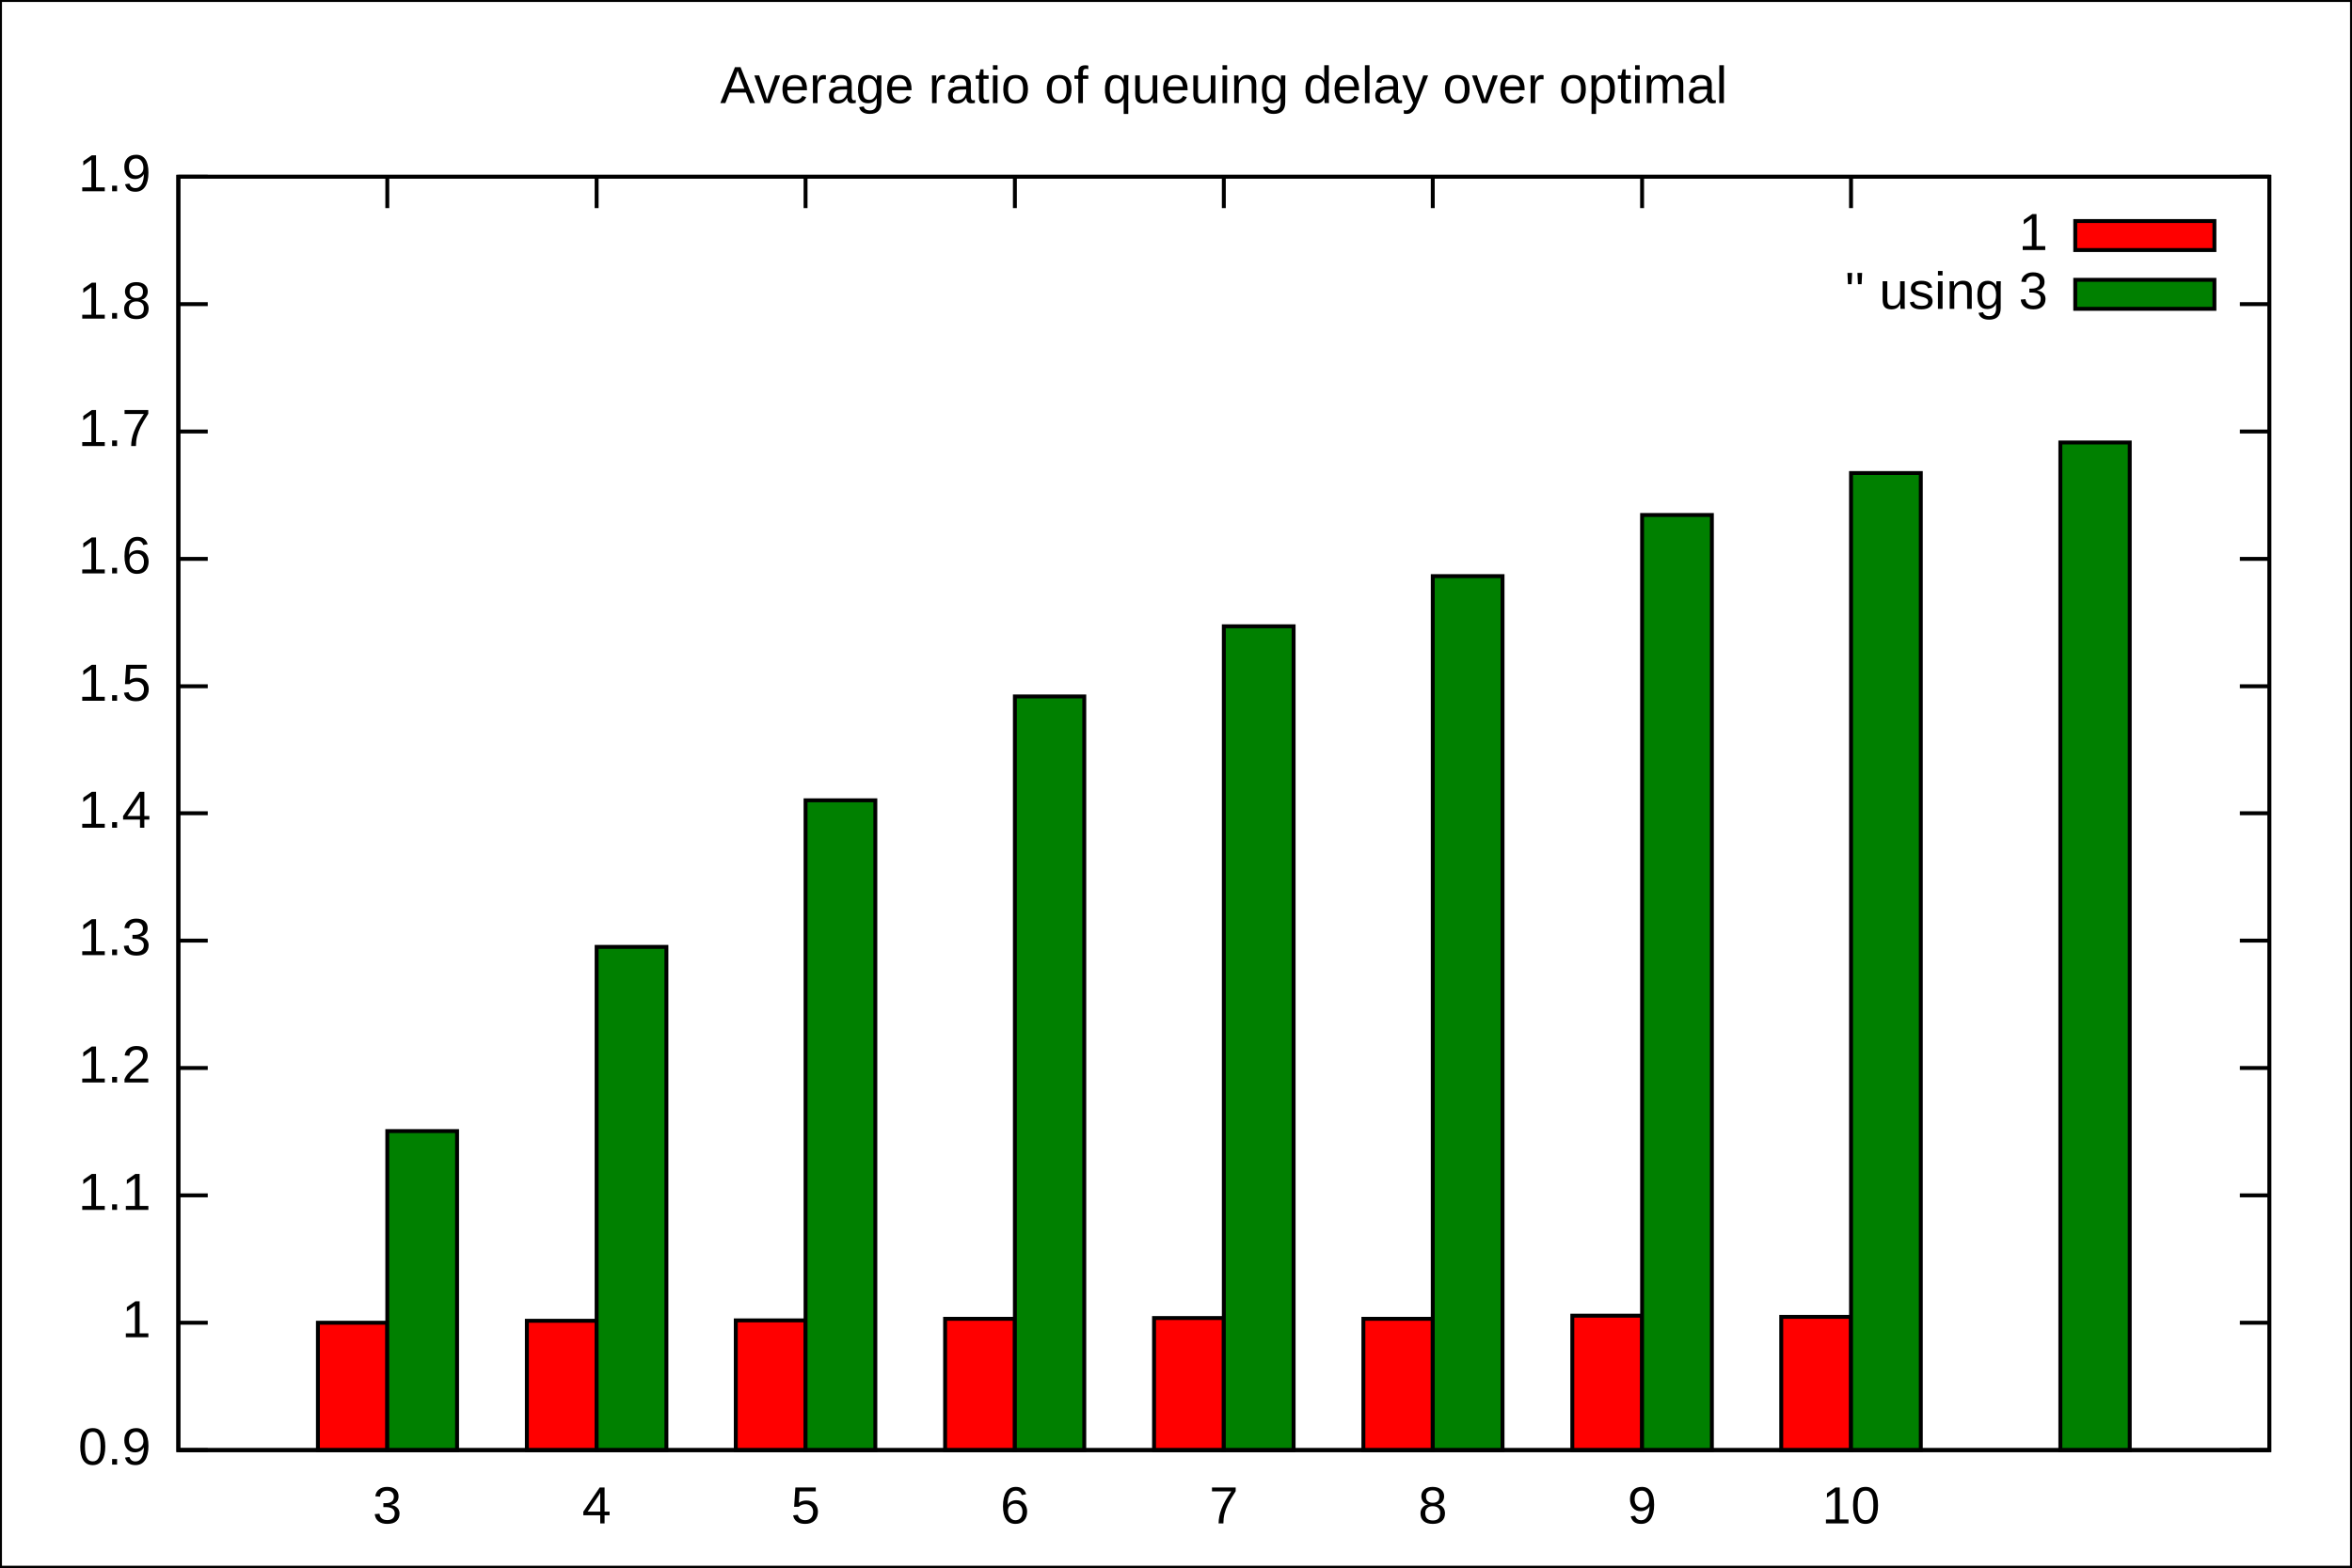
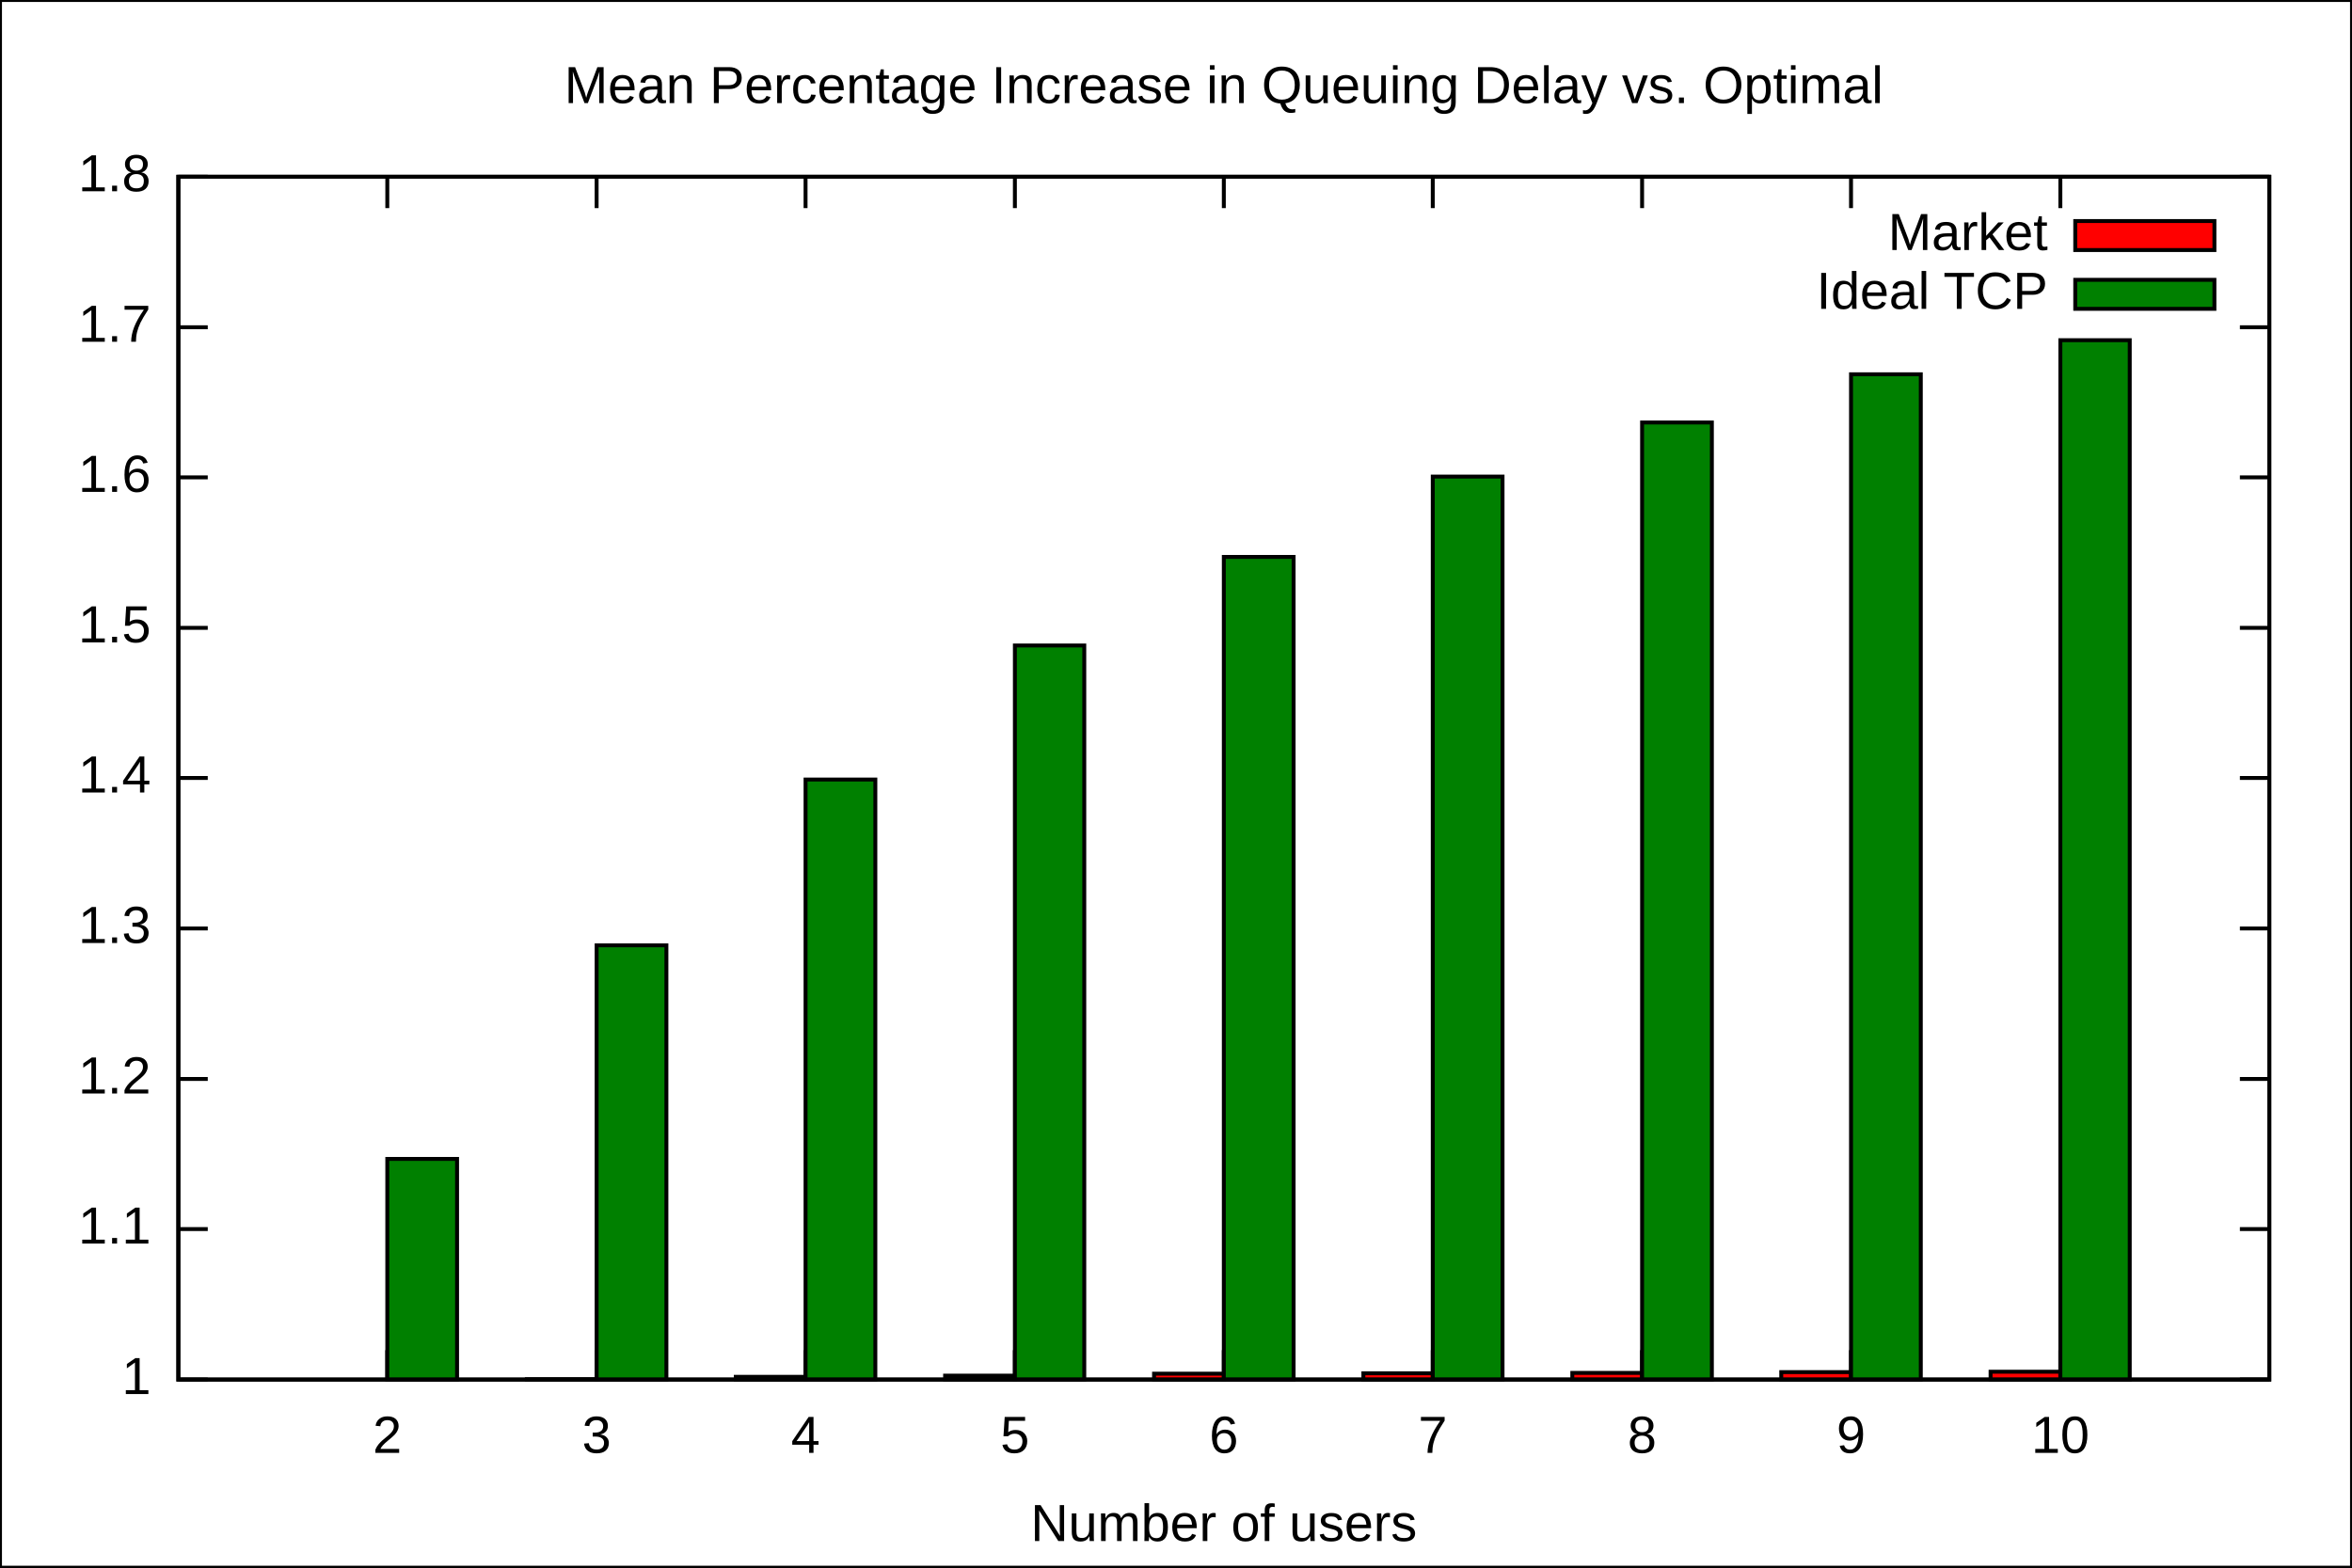
<svg xmlns="http://www.w3.org/2000/svg" xmlns:xlink="http://www.w3.org/1999/xlink" viewBox="0 0 600 400">
  <rect x="0" y="0" width="600" height="400" fill="#ffffff" stroke="black" stroke-width="1" />
  <g id="gnuplot_canvas">
    <defs>
      <circle id="gpDot" r="0.5" stroke-width="0.5" />
      <path id="gpPt0" stroke-width="0.267" stroke="currentColor" d="M-1,0 h2 M0,-1 v2" />
      <path id="gpPt1" stroke-width="0.267" stroke="currentColor" d="M-1,-1 L1,1 M1,-1 L-1,1" />
      <path id="gpPt2" stroke-width="0.267" stroke="currentColor" d="M-1,0 L1,0 M0,-1 L0,1 M-1,-1 L1,1 M-1,1 L1,-1" />
      <rect id="gpPt3" stroke-width="0.267" stroke="currentColor" x="-1" y="-1" width="2" height="2" />
      <rect id="gpPt4" stroke-width="0.267" stroke="currentColor" fill="currentColor" x="-1" y="-1" width="2" height="2" />
      <circle id="gpPt5" stroke-width="0.267" stroke="currentColor" cx="0" cy="0" r="1" />
      <use xlink:href="#gpPt5" id="gpPt6" fill="currentColor" stroke="none" />
      <path id="gpPt7" stroke-width="0.267" stroke="currentColor" d="M0,-1.33 L-1.33,0.67 L1.33,0.67 z" />
      <use xlink:href="#gpPt7" id="gpPt8" fill="currentColor" stroke="none" />
      <use xlink:href="#gpPt7" id="gpPt9" stroke="currentColor" transform="rotate(180)" />
      <use xlink:href="#gpPt9" id="gpPt10" fill="currentColor" stroke="none" />
      <use xlink:href="#gpPt3" id="gpPt11" stroke="currentColor" transform="rotate(45)" />
      <use xlink:href="#gpPt11" id="gpPt12" fill="currentColor" stroke="none" />
    </defs>
    <g style="fill:none; color:white; stroke:currentColor; stroke-width:1.00; stroke-linecap:butt; stroke-linejoin:miter">
</g>
    <g style="fill:none; color:black; stroke:currentColor; stroke-width:1.00; stroke-linecap:butt; stroke-linejoin:miter">
-       <path stroke="black" d="M45.5,370.0 L53.0,370.0 M578.9,370.0 L571.4,370.0  h0.01" />
-       <g transform="translate(38.5,373.7)" style="stroke:none; fill:black; font-family:arial; font-size:10.00pt; text-anchor:end">
-         <text>
-           <tspan> 0.9</tspan>
-         </text>
-       </g>
-       <path stroke="black" d="M45.5,337.5 L53.0,337.5 M578.9,337.5 L571.4,337.5  h0.01" />
-       <g transform="translate(38.5,341.2)" style="stroke:none; fill:black; font-family:arial; font-size:10.00pt; text-anchor:end">
+       <path stroke="black" d="M45.5,352.0 L53.0,352.0 M578.9,352.0 L571.4,352.0  h0.01" />
+       <g transform="translate(38.5,355.7)" style="stroke:none; fill:black; font-family:arial; font-size:10.00pt; text-anchor:end">
        <text>
          <tspan> 1</tspan>
        </text>
      </g>
-       <path stroke="black" d="M45.5,305.0 L53.0,305.0 M578.9,305.0 L571.4,305.0  h0.01" />
-       <g transform="translate(38.5,308.7)" style="stroke:none; fill:black; font-family:arial; font-size:10.00pt; text-anchor:end">
+       <path stroke="black" d="M45.5,313.6 L53.0,313.6 M578.9,313.6 L571.4,313.6  h0.01" />
+       <g transform="translate(38.5,317.3)" style="stroke:none; fill:black; font-family:arial; font-size:10.00pt; text-anchor:end">
        <text>
          <tspan> 1.1</tspan>
        </text>
      </g>
-       <path stroke="black" d="M45.5,272.5 L53.0,272.5 M578.9,272.5 L571.4,272.5  h0.01" />
-       <g transform="translate(38.5,276.2)" style="stroke:none; fill:black; font-family:arial; font-size:10.00pt; text-anchor:end">
+       <path stroke="black" d="M45.5,275.3 L53.0,275.3 M578.9,275.3 L571.4,275.3  h0.01" />
+       <g transform="translate(38.5,279.0)" style="stroke:none; fill:black; font-family:arial; font-size:10.00pt; text-anchor:end">
        <text>
          <tspan> 1.2</tspan>
        </text>
      </g>
-       <path stroke="black" d="M45.5,240.0 L53.0,240.0 M578.9,240.0 L571.4,240.0  h0.01" />
-       <g transform="translate(38.5,243.7)" style="stroke:none; fill:black; font-family:arial; font-size:10.00pt; text-anchor:end">
+       <path stroke="black" d="M45.5,236.9 L53.0,236.9 M578.9,236.9 L571.4,236.9  h0.01" />
+       <g transform="translate(38.5,240.6)" style="stroke:none; fill:black; font-family:arial; font-size:10.00pt; text-anchor:end">
        <text>
          <tspan> 1.3</tspan>
        </text>
      </g>
-       <path stroke="black" d="M45.5,207.5 L53.0,207.5 M578.9,207.5 L571.4,207.5  h0.01" />
-       <g transform="translate(38.5,211.2)" style="stroke:none; fill:black; font-family:arial; font-size:10.00pt; text-anchor:end">
+       <path stroke="black" d="M45.5,198.5 L53.0,198.5 M578.9,198.5 L571.4,198.5  h0.01" />
+       <g transform="translate(38.5,202.2)" style="stroke:none; fill:black; font-family:arial; font-size:10.00pt; text-anchor:end">
        <text>
          <tspan> 1.4</tspan>
        </text>
      </g>
-       <path stroke="black" d="M45.5,175.1 L53.0,175.1 M578.9,175.1 L571.4,175.1  h0.01" />
-       <g transform="translate(38.5,178.8)" style="stroke:none; fill:black; font-family:arial; font-size:10.00pt; text-anchor:end">
+       <path stroke="black" d="M45.5,160.2 L53.0,160.2 M578.9,160.2 L571.4,160.2  h0.01" />
+       <g transform="translate(38.5,163.9)" style="stroke:none; fill:black; font-family:arial; font-size:10.00pt; text-anchor:end">
        <text>
          <tspan> 1.5</tspan>
        </text>
      </g>
-       <path stroke="black" d="M45.5,142.6 L53.0,142.6 M578.9,142.6 L571.4,142.6  h0.01" />
-       <g transform="translate(38.5,146.3)" style="stroke:none; fill:black; font-family:arial; font-size:10.00pt; text-anchor:end">
+       <path stroke="black" d="M45.5,121.8 L53.0,121.8 M578.9,121.8 L571.4,121.8  h0.01" />
+       <g transform="translate(38.5,125.5)" style="stroke:none; fill:black; font-family:arial; font-size:10.00pt; text-anchor:end">
        <text>
          <tspan> 1.6</tspan>
        </text>
      </g>
-       <path stroke="black" d="M45.5,110.1 L53.0,110.1 M578.9,110.1 L571.4,110.1  h0.01" />
-       <g transform="translate(38.5,113.8)" style="stroke:none; fill:black; font-family:arial; font-size:10.00pt; text-anchor:end">
+       <path stroke="black" d="M45.5,83.5 L53.0,83.5 M578.9,83.5 L571.4,83.5  h0.01" />
+       <g transform="translate(38.5,87.2)" style="stroke:none; fill:black; font-family:arial; font-size:10.00pt; text-anchor:end">
        <text>
          <tspan> 1.7</tspan>
-         </text>
-       </g>
-       <path stroke="black" d="M45.5,77.6 L53.0,77.6 M578.9,77.6 L571.4,77.6  h0.01" />
-       <g transform="translate(38.5,81.3)" style="stroke:none; fill:black; font-family:arial; font-size:10.00pt; text-anchor:end">
-         <text>
-           <tspan> 1.8</tspan>
        </text>
      </g>
      <path stroke="black" d="M45.5,45.1 L53.0,45.1 M578.9,45.1 L571.4,45.1  h0.01" />
      <g transform="translate(38.5,48.8)" style="stroke:none; fill:black; font-family:arial; font-size:10.00pt; text-anchor:end">
        <text>
-           <tspan> 1.9</tspan>
-         </text>
-       </g>
-       <path stroke="black" d="M98.8,370.0 L98.8,362.5 M98.8,45.1 L98.8,52.6  h0.01" />
-       <g transform="translate(98.8,388.7)" style="stroke:none; fill:black; font-family:arial; font-size:10.00pt; text-anchor:middle">
+           <tspan> 1.8</tspan>
+         </text>
+       </g>
+       <path stroke="black" d="M98.8,352.0 L98.8,344.5 M98.8,45.1 L98.8,52.6  h0.01" />
+       <g transform="translate(98.8,370.7)" style="stroke:none; fill:black; font-family:arial; font-size:10.00pt; text-anchor:middle">
+         <text>
+           <tspan>2</tspan>
+         </text>
+       </g>
+       <path stroke="black" d="M152.2,352.0 L152.2,344.5 M152.2,45.1 L152.2,52.6  h0.01" />
+       <g transform="translate(152.2,370.7)" style="stroke:none; fill:black; font-family:arial; font-size:10.00pt; text-anchor:middle">
        <text>
          <tspan>3</tspan>
        </text>
      </g>
-       <path stroke="black" d="M152.2,370.0 L152.2,362.5 M152.2,45.1 L152.2,52.6  h0.01" />
-       <g transform="translate(152.2,388.7)" style="stroke:none; fill:black; font-family:arial; font-size:10.00pt; text-anchor:middle">
+       <path stroke="black" d="M205.5,352.0 L205.5,344.5 M205.5,45.1 L205.5,52.6  h0.01" />
+       <g transform="translate(205.5,370.7)" style="stroke:none; fill:black; font-family:arial; font-size:10.00pt; text-anchor:middle">
        <text>
          <tspan>4</tspan>
        </text>
      </g>
-       <path stroke="black" d="M205.5,370.0 L205.5,362.5 M205.5,45.1 L205.5,52.6  h0.01" />
-       <g transform="translate(205.5,388.7)" style="stroke:none; fill:black; font-family:arial; font-size:10.00pt; text-anchor:middle">
+       <path stroke="black" d="M258.9,352.0 L258.9,344.5 M258.9,45.1 L258.9,52.6  h0.01" />
+       <g transform="translate(258.9,370.7)" style="stroke:none; fill:black; font-family:arial; font-size:10.00pt; text-anchor:middle">
        <text>
          <tspan>5</tspan>
        </text>
      </g>
-       <path stroke="black" d="M258.9,370.0 L258.9,362.5 M258.9,45.1 L258.9,52.6  h0.01" />
-       <g transform="translate(258.9,388.7)" style="stroke:none; fill:black; font-family:arial; font-size:10.00pt; text-anchor:middle">
+       <path stroke="black" d="M312.2,352.0 L312.2,344.5 M312.2,45.1 L312.2,52.6  h0.01" />
+       <g transform="translate(312.2,370.7)" style="stroke:none; fill:black; font-family:arial; font-size:10.00pt; text-anchor:middle">
        <text>
          <tspan>6</tspan>
        </text>
      </g>
-       <path stroke="black" d="M312.2,370.0 L312.2,362.5 M312.2,45.1 L312.2,52.6  h0.01" />
-       <g transform="translate(312.2,388.7)" style="stroke:none; fill:black; font-family:arial; font-size:10.00pt; text-anchor:middle">
+       <path stroke="black" d="M365.5,352.0 L365.5,344.5 M365.5,45.1 L365.5,52.6  h0.01" />
+       <g transform="translate(365.5,370.7)" style="stroke:none; fill:black; font-family:arial; font-size:10.00pt; text-anchor:middle">
        <text>
          <tspan>7</tspan>
        </text>
      </g>
-       <path stroke="black" d="M365.5,370.0 L365.5,362.5 M365.5,45.1 L365.5,52.6  h0.01" />
-       <g transform="translate(365.5,388.7)" style="stroke:none; fill:black; font-family:arial; font-size:10.00pt; text-anchor:middle">
+       <path stroke="black" d="M418.9,352.0 L418.9,344.5 M418.9,45.1 L418.9,52.6  h0.01" />
+       <g transform="translate(418.9,370.7)" style="stroke:none; fill:black; font-family:arial; font-size:10.00pt; text-anchor:middle">
        <text>
          <tspan>8</tspan>
        </text>
      </g>
-       <path stroke="black" d="M418.9,370.0 L418.9,362.5 M418.9,45.1 L418.9,52.6  h0.01" />
-       <g transform="translate(418.9,388.7)" style="stroke:none; fill:black; font-family:arial; font-size:10.00pt; text-anchor:middle">
+       <path stroke="black" d="M472.2,352.0 L472.2,344.5 M472.2,45.1 L472.2,52.6  h0.01" />
+       <g transform="translate(472.2,370.7)" style="stroke:none; fill:black; font-family:arial; font-size:10.00pt; text-anchor:middle">
        <text>
          <tspan>9</tspan>
        </text>
      </g>
-       <path stroke="black" d="M472.2,370.0 L472.2,362.5 M472.2,45.1 L472.2,52.6  h0.01" />
-       <g transform="translate(472.2,388.7)" style="stroke:none; fill:black; font-family:arial; font-size:10.00pt; text-anchor:middle">
+       <path stroke="black" d="M525.6,352.0 L525.6,344.5 M525.6,45.1 L525.6,52.6  h0.01" />
+       <g transform="translate(525.6,370.7)" style="stroke:none; fill:black; font-family:arial; font-size:10.00pt; text-anchor:middle">
        <text>
          <tspan>10</tspan>
        </text>
      </g>
-       <path stroke="black" d="M45.5,45.1 L45.5,370.0 L578.9,370.0 L578.9,45.1 L45.5,45.1 Z  h0.01" />
+       <path stroke="black" d="M45.5,45.1 L45.5,352.0 L578.9,352.0 L578.9,45.1 L45.5,45.1 Z  h0.01" />
+       <g transform="translate(312.2,393.2)" style="stroke:none; fill:black; font-family:arial; font-size:10.00pt; text-anchor:middle">
+         <text>
+           <tspan>Number of users</tspan>
+         </text>
+       </g>
      <g transform="translate(312.2,26.3)" style="stroke:none; fill:black; font-family:arial; font-size:10.00pt; text-anchor:middle">
        <text>
-           <tspan>Average ratio of queuing delay over optimal</tspan>
+           <tspan>Mean Percentage Increase in Queuing Delay vs. Optimal</tspan>
        </text>
      </g>
    </g>
    <g id="delay_ratio_plot_1">
      <g style="fill:none; color:red; stroke:currentColor; stroke-width:1.00; stroke-linecap:butt; stroke-linejoin:miter">
        <g visibility="visible">
          <g transform="translate(522.4,63.8)" style="stroke:none; fill:black; font-family:arial; font-size:10.00pt; text-anchor:end">
            <text>
-               <tspan>1</tspan>
+               <tspan>Market</tspan>
            </text>
          </g>
          <g style="stroke:none; shape-rendering:crispEdges">
            <polygon fill="currentColor" points="529.4,63.8 564.9,63.8 564.9,56.3 529.4,56.3 " />
          </g>
          <path stroke="black" d="M529.4,63.8 L564.9,63.8 L564.9,56.4 L529.4,56.4 L529.4,63.8 Z  h0.01" />
        </g>
        <g style="stroke:none; shape-rendering:crispEdges">
-           <polygon fill="currentColor" points="81.1,370.0 98.9,370.0 98.9,337.4 81.1,337.4 " />
-         </g>
-         <path stroke="black" d="M81.1,370.0 L81.1,337.5 L98.8,337.5 L98.8,370.0 L81.1,370.0 Z  h0.01" />
+           <polygon fill="currentColor" points="134.4,352.0 152.3,352.0 152.3,351.8 134.4,351.8 " />
+         </g>
+         <path stroke="black" d="M134.4,352.0 L134.4,351.9 L152.2,351.9 L152.2,352.0 L134.4,352.0 Z  h0.01" />
      </g>
      <g style="fill:none; color:red; stroke:currentColor; stroke-width:1.00; stroke-linecap:butt; stroke-linejoin:miter">
        <g style="stroke:none; shape-rendering:crispEdges">
-           <polygon fill="currentColor" points="134.4,370.0 152.3,370.0 152.3,336.9 134.4,336.9 " />
-         </g>
-         <path stroke="black" d="M134.4,370.0 L134.4,337.0 L152.2,337.0 L152.2,370.0 L134.4,370.0 Z  h0.01" />
-         <g style="stroke:none; shape-rendering:crispEdges">
-           <polygon fill="currentColor" points="187.7,370.0 205.6,370.0 205.6,336.8 187.7,336.8 " />
-         </g>
-         <path stroke="black" d="M187.7,370.0 L187.7,336.9 L205.5,336.9 L205.5,370.0 L187.7,370.0 Z  h0.01" />
-         <g style="stroke:none; shape-rendering:crispEdges">
-           <polygon fill="currentColor" points="241.1,370.0 259.0,370.0 259.0,336.4 241.1,336.4 " />
-         </g>
-         <path stroke="black" d="M241.1,370.0 L241.1,336.5 L258.9,336.5 L258.9,370.0 L241.1,370.0 Z  h0.01" />
-         <g style="stroke:none; shape-rendering:crispEdges">
-           <polygon fill="currentColor" points="294.4,370.0 312.3,370.0 312.3,336.2 294.4,336.2 " />
-         </g>
-         <path stroke="black" d="M294.4,370.0 L294.4,336.3 L312.2,336.3 L312.2,370.0 L294.4,370.0 Z  h0.01" />
-         <g style="stroke:none; shape-rendering:crispEdges">
-           <polygon fill="currentColor" points="347.8,370.0 365.6,370.0 365.6,336.4 347.8,336.4 " />
-         </g>
-         <path stroke="black" d="M347.8,370.0 L347.8,336.5 L365.5,336.5 L365.5,370.0 L347.8,370.0 Z  h0.01" />
-         <g style="stroke:none; shape-rendering:crispEdges">
-           <polygon fill="currentColor" points="401.1,370.0 419.0,370.0 419.0,335.6 401.1,335.6 " />
-         </g>
-         <path stroke="black" d="M401.1,370.0 L401.1,335.7 L418.9,335.7 L418.9,370.0 L401.1,370.0 Z  h0.01" />
-         <g style="stroke:none; shape-rendering:crispEdges">
-           <polygon fill="currentColor" points="454.4,370.0 472.3,370.0 472.3,335.9 454.4,335.9 " />
-         </g>
-         <path stroke="black" d="M454.4,370.0 L454.4,336.0 L472.2,336.0 L472.2,370.0 L454.4,370.0 Z  h0.01" />
+           <polygon fill="currentColor" points="187.7,352.0 205.6,352.0 205.6,351.2 187.7,351.2 " />
+         </g>
+         <path stroke="black" d="M187.7,352.0 L187.7,351.3 L205.5,351.3 L205.5,352.0 L187.7,352.0 Z  h0.01" />
+         <g style="stroke:none; shape-rendering:crispEdges">
+           <polygon fill="currentColor" points="241.1,352.0 259.0,352.0 259.0,350.9 241.1,350.9 " />
+         </g>
+         <path stroke="black" d="M241.1,352.0 L241.1,351.0 L258.9,351.0 L258.9,352.0 L241.1,352.0 Z  h0.01" />
+         <g style="stroke:none; shape-rendering:crispEdges">
+           <polygon fill="currentColor" points="294.4,352.0 312.3,352.0 312.3,350.4 294.4,350.4 " />
+         </g>
+         <path stroke="black" d="M294.4,352.0 L294.4,350.5 L312.2,350.5 L312.2,352.0 L294.4,352.0 Z  h0.01" />
+         <g style="stroke:none; shape-rendering:crispEdges">
+           <polygon fill="currentColor" points="347.8,352.0 365.6,352.0 365.6,350.3 347.8,350.3 " />
+         </g>
+         <path stroke="black" d="M347.8,352.0 L347.8,350.4 L365.5,350.4 L365.5,352.0 L347.8,352.0 Z  h0.01" />
+         <g style="stroke:none; shape-rendering:crispEdges">
+           <polygon fill="currentColor" points="401.1,352.0 419.0,352.0 419.0,350.2 401.1,350.2 " />
+         </g>
+         <path stroke="black" d="M401.1,352.0 L401.1,350.3 L418.9,350.3 L418.9,352.0 L401.1,352.0 Z  h0.01" />
+         <g style="stroke:none; shape-rendering:crispEdges">
+           <polygon fill="currentColor" points="454.4,352.0 472.3,352.0 472.3,350.0 454.4,350.0 " />
+         </g>
+         <path stroke="black" d="M454.4,352.0 L454.4,350.1 L472.2,350.1 L472.2,352.0 L454.4,352.0 Z  h0.01" />
+         <g style="stroke:none; shape-rendering:crispEdges">
+           <polygon fill="currentColor" points="507.8,352.0 525.7,352.0 525.7,349.9 507.8,349.9 " />
+         </g>
+         <path stroke="black" d="M507.8,352.0 L507.8,350.0 L525.6,350.0 L525.6,352.0 L507.8,352.0 Z  h0.01" />
      </g>
    </g>
    <g id="delay_ratio_plot_2">
      <g style="fill:none; color:green; stroke:currentColor; stroke-width:1.00; stroke-linecap:butt; stroke-linejoin:miter">
        <g visibility="visible">
          <g transform="translate(522.4,78.8)" style="stroke:none; fill:black; font-family:arial; font-size:10.00pt; text-anchor:end">
-             <text>'' using 3</text>
+             <text>
+               <tspan>Ideal TCP</tspan>
+             </text>
          </g>
          <g style="stroke:none; shape-rendering:crispEdges">
            <polygon fill="currentColor" points="529.4,78.8 564.9,78.8 564.9,71.3 529.4,71.3 " />
          </g>
          <path stroke="black" d="M529.4,78.8 L564.9,78.8 L564.9,71.4 L529.4,71.4 L529.4,78.8 Z  h0.01" />
        </g>
        <g style="stroke:none; shape-rendering:crispEdges">
-           <polygon fill="currentColor" points="98.8,370.0 116.7,370.0 116.7,288.5 98.8,288.5 " />
-         </g>
-         <path stroke="black" d="M98.8,370.0 L98.8,288.6 L116.6,288.6 L116.6,370.0 L98.8,370.0 Z  h0.01" />
+           <polygon fill="currentColor" points="98.8,352.0 116.7,352.0 116.7,295.6 98.8,295.6 " />
+         </g>
+         <path stroke="black" d="M98.8,352.0 L98.8,295.7 L116.6,295.7 L116.6,352.0 L98.8,352.0 Z  h0.01" />
      </g>
      <g style="fill:none; color:green; stroke:currentColor; stroke-width:1.00; stroke-linecap:butt; stroke-linejoin:miter">
        <g style="stroke:none; shape-rendering:crispEdges">
-           <polygon fill="currentColor" points="152.2,370.0 170.1,370.0 170.1,241.5 152.2,241.5 " />
-         </g>
-         <path stroke="black" d="M152.2,370.0 L152.2,241.6 L170.0,241.6 L170.0,370.0 L152.2,370.0 Z  h0.01" />
-         <g style="stroke:none; shape-rendering:crispEdges">
-           <polygon fill="currentColor" points="205.5,370.0 223.4,370.0 223.4,204.1 205.5,204.1 " />
-         </g>
-         <path stroke="black" d="M205.5,370.0 L205.5,204.2 L223.3,204.2 L223.3,370.0 L205.5,370.0 Z  h0.01" />
-         <g style="stroke:none; shape-rendering:crispEdges">
-           <polygon fill="currentColor" points="258.9,370.0 276.7,370.0 276.7,177.6 258.9,177.6 " />
-         </g>
-         <path stroke="black" d="M258.9,370.0 L258.9,177.7 L276.6,177.7 L276.6,370.0 L258.9,370.0 Z  h0.01" />
-         <g style="stroke:none; shape-rendering:crispEdges">
-           <polygon fill="currentColor" points="312.2,370.0 330.1,370.0 330.1,159.7 312.2,159.7 " />
-         </g>
-         <path stroke="black" d="M312.2,370.0 L312.2,159.8 L330.0,159.8 L330.0,370.0 L312.2,370.0 Z  h0.01" />
-         <g style="stroke:none; shape-rendering:crispEdges">
-           <polygon fill="currentColor" points="365.5,370.0 383.4,370.0 383.4,146.9 365.5,146.9 " />
-         </g>
-         <path stroke="black" d="M365.5,370.0 L365.5,147.0 L383.3,147.0 L383.3,370.0 L365.5,370.0 Z  h0.01" />
-         <g style="stroke:none; shape-rendering:crispEdges">
-           <polygon fill="currentColor" points="418.9,370.0 436.8,370.0 436.8,131.3 418.9,131.3 " />
-         </g>
-         <path stroke="black" d="M418.9,370.0 L418.9,131.4 L436.7,131.4 L436.7,370.0 L418.9,370.0 Z  h0.01" />
-         <g style="stroke:none; shape-rendering:crispEdges">
-           <polygon fill="currentColor" points="472.2,370.0 490.1,370.0 490.1,120.6 472.2,120.6 " />
-         </g>
-         <path stroke="black" d="M472.2,370.0 L472.2,120.7 L490.0,120.7 L490.0,370.0 L472.2,370.0 Z  h0.01" />
-         <g style="stroke:none; shape-rendering:crispEdges">
-           <polygon fill="currentColor" points="525.6,370.0 543.4,370.0 543.4,112.8 525.6,112.8 " />
-         </g>
-         <path stroke="black" d="M525.6,370.0 L525.6,112.9 L543.3,112.9 L543.3,370.0 L525.6,370.0 Z  h0.01" />
+           <polygon fill="currentColor" points="152.2,352.0 170.1,352.0 170.1,241.1 152.2,241.1 " />
+         </g>
+         <path stroke="black" d="M152.2,352.0 L152.2,241.2 L170.0,241.2 L170.0,352.0 L152.2,352.0 Z  h0.01" />
+         <g style="stroke:none; shape-rendering:crispEdges">
+           <polygon fill="currentColor" points="205.5,352.0 223.4,352.0 223.4,198.8 205.5,198.8 " />
+         </g>
+         <path stroke="black" d="M205.5,352.0 L205.5,198.9 L223.3,198.9 L223.3,352.0 L205.5,352.0 Z  h0.01" />
+         <g style="stroke:none; shape-rendering:crispEdges">
+           <polygon fill="currentColor" points="258.9,352.0 276.7,352.0 276.7,164.6 258.9,164.6 " />
+         </g>
+         <path stroke="black" d="M258.9,352.0 L258.9,164.7 L276.6,164.7 L276.6,352.0 L258.9,352.0 Z  h0.01" />
+         <g style="stroke:none; shape-rendering:crispEdges">
+           <polygon fill="currentColor" points="312.2,352.0 330.1,352.0 330.1,142.0 312.2,142.0 " />
+         </g>
+         <path stroke="black" d="M312.2,352.0 L312.2,142.1 L330.0,142.1 L330.0,352.0 L312.2,352.0 Z  h0.01" />
+         <g style="stroke:none; shape-rendering:crispEdges">
+           <polygon fill="currentColor" points="365.5,352.0 383.4,352.0 383.4,121.5 365.5,121.5 " />
+         </g>
+         <path stroke="black" d="M365.5,352.0 L365.5,121.6 L383.3,121.6 L383.3,352.0 L365.5,352.0 Z  h0.01" />
+         <g style="stroke:none; shape-rendering:crispEdges">
+           <polygon fill="currentColor" points="418.9,352.0 436.8,352.0 436.8,107.7 418.9,107.7 " />
+         </g>
+         <path stroke="black" d="M418.9,352.0 L418.9,107.8 L436.7,107.8 L436.7,352.0 L418.9,352.0 Z  h0.01" />
+         <g style="stroke:none; shape-rendering:crispEdges">
+           <polygon fill="currentColor" points="472.2,352.0 490.1,352.0 490.1,95.4 472.2,95.4 " />
+         </g>
+         <path stroke="black" d="M472.2,352.0 L472.2,95.5 L490.0,95.5 L490.0,352.0 L472.2,352.0 Z  h0.01" />
+         <g style="stroke:none; shape-rendering:crispEdges">
+           <polygon fill="currentColor" points="525.6,352.0 543.4,352.0 543.4,86.7 525.6,86.7 " />
+         </g>
+         <path stroke="black" d="M525.6,352.0 L525.6,86.8 L543.3,86.8 L543.3,352.0 L525.6,352.0 Z  h0.01" />
      </g>
    </g>
    <g style="fill:none; color:black; stroke:currentColor; stroke-width:1.00; stroke-linecap:butt; stroke-linejoin:miter">
-       <path stroke="black" d="M45.5,45.1 L45.5,370.0 L578.9,370.0 L578.9,45.1 L45.5,45.1 Z  h0.01" />
+       <path stroke="black" d="M45.5,45.1 L45.5,352.0 L578.9,352.0 L578.9,45.1 L45.5,45.1 Z  h0.01" />
    </g>
  </g>
  <text id="coord_text" text-anchor="start" pointer-events="none" font-size="12" font-family="Arial" visibility="hidden"> </text>
</svg>
